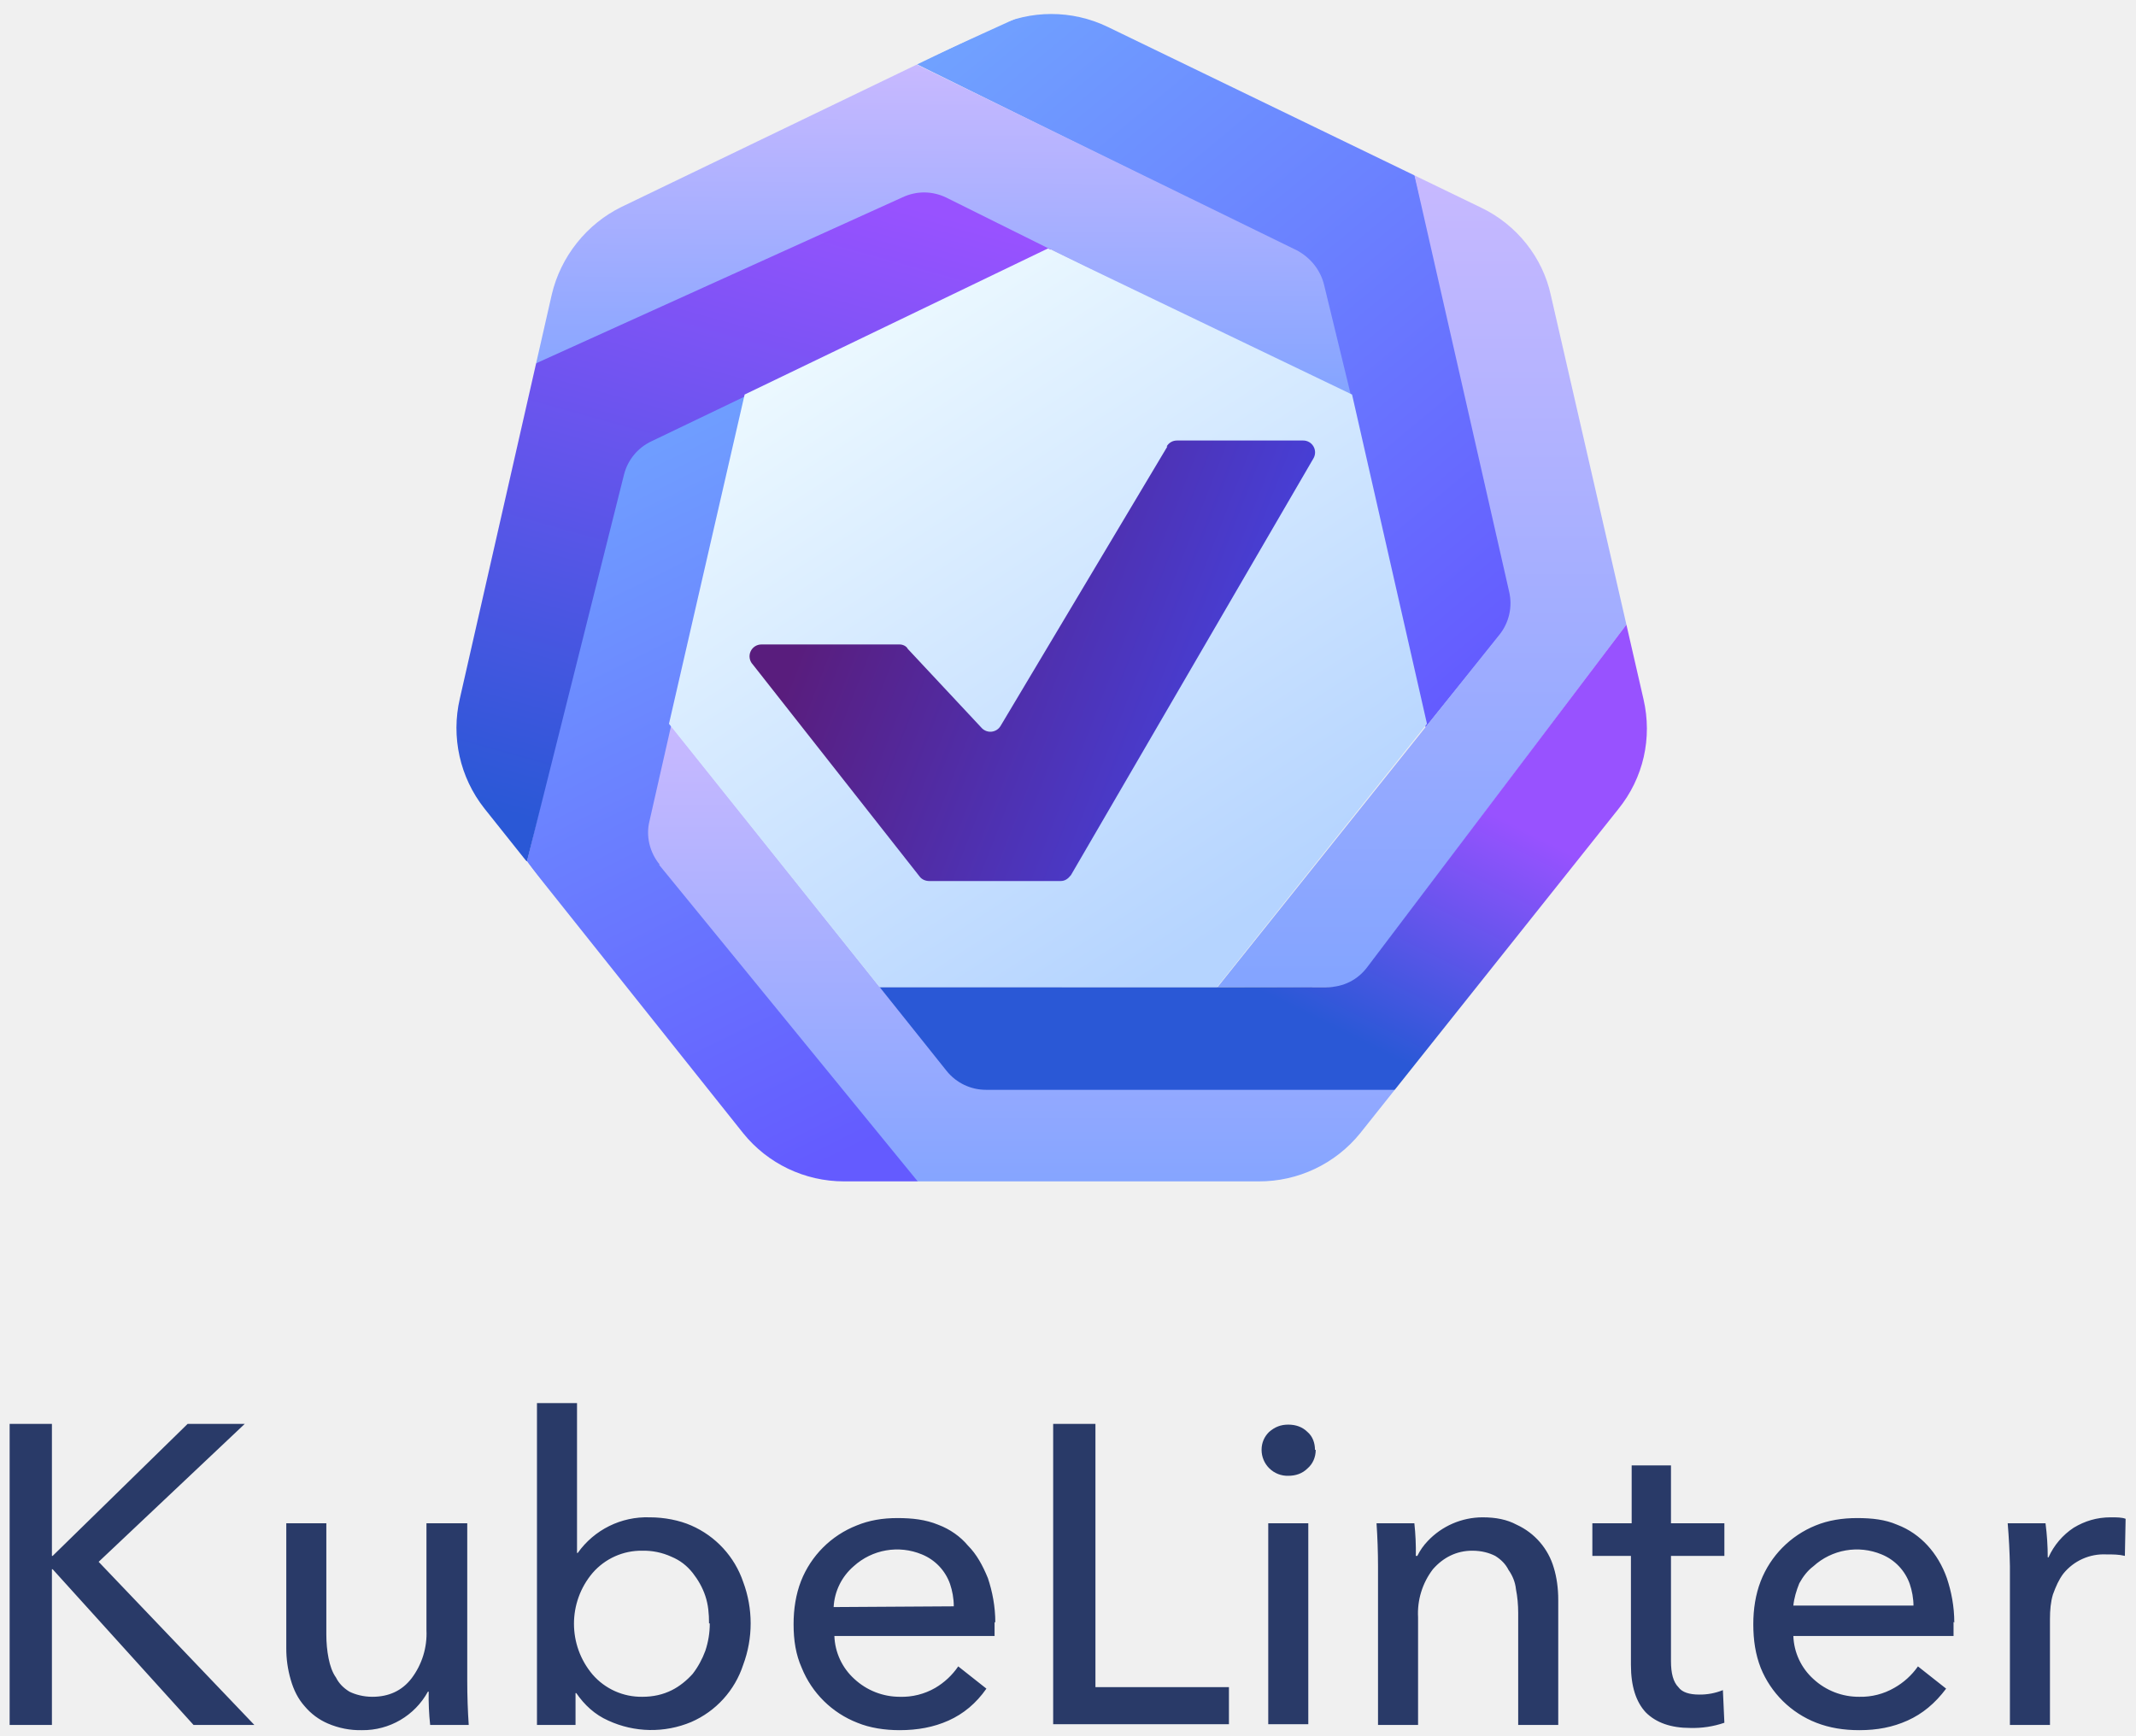
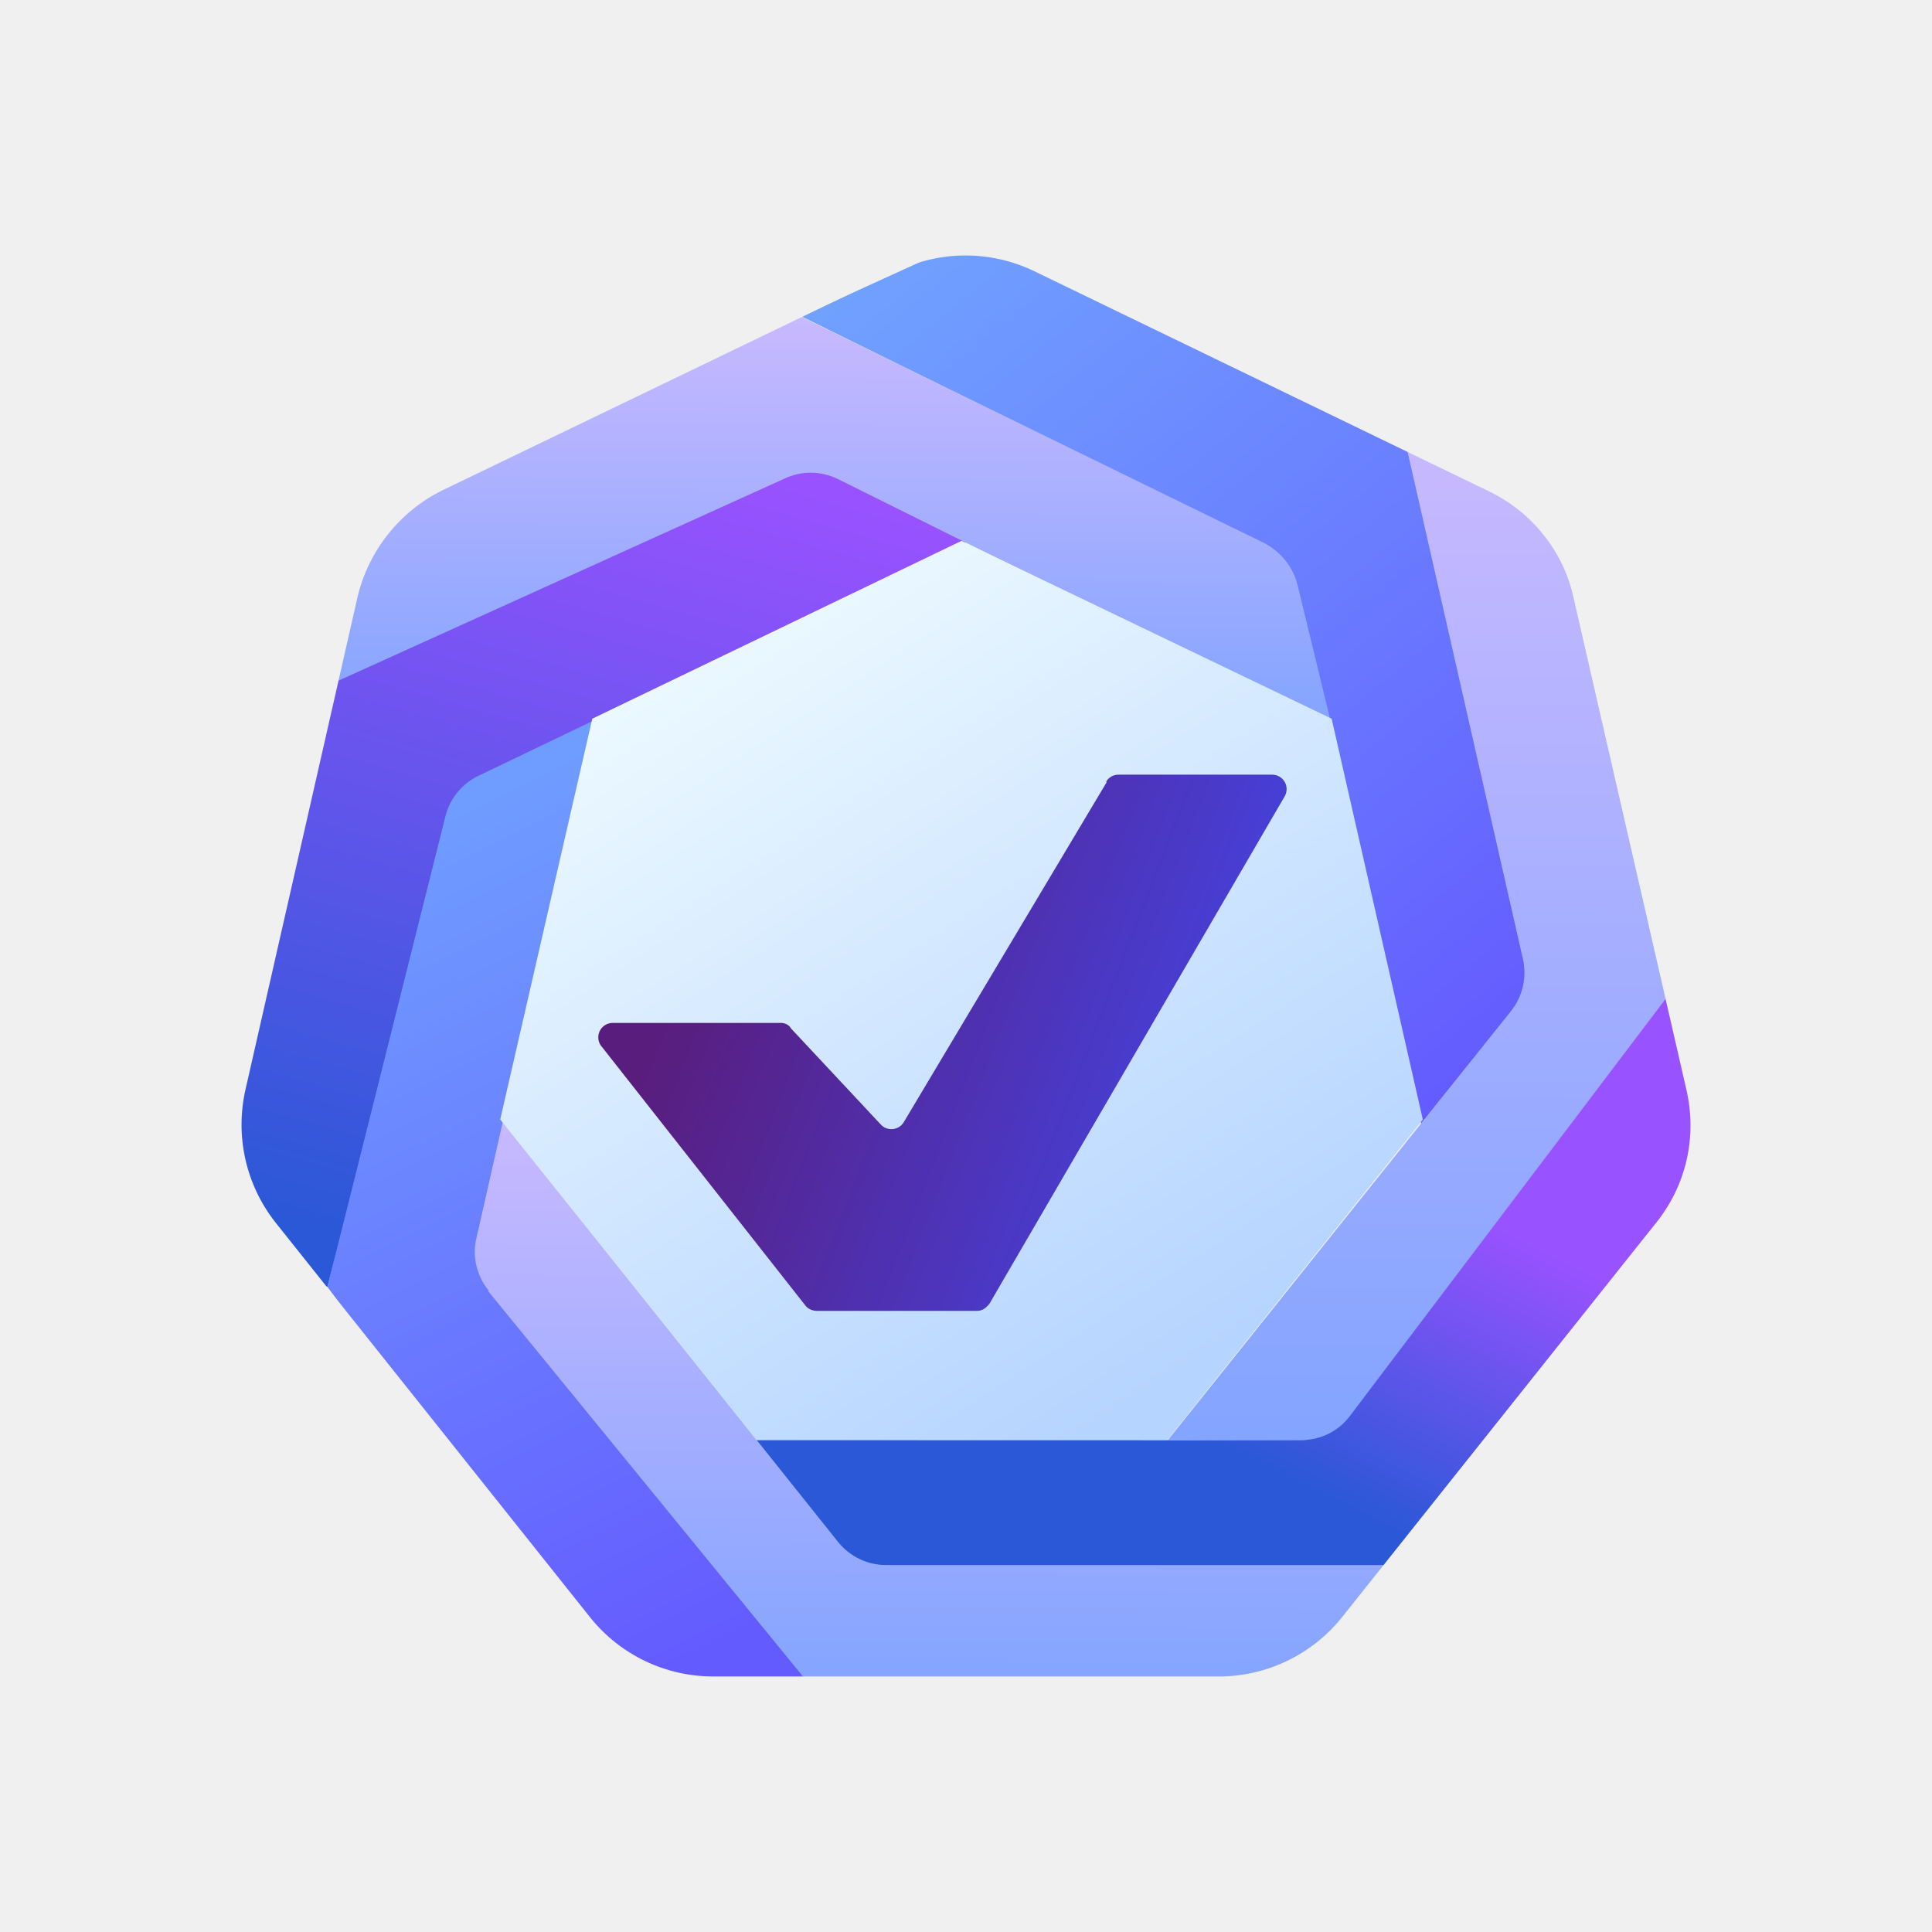
- <svg xmlns="http://www.w3.org/2000/svg" xmlns:xlink="http://www.w3.org/1999/xlink" width="288" height="234">
-   <defs>
-     <linearGradient x1="15.2%" y1="0%" x2="84.8%" y2="100%" id="c">
-       <stop stop-color="#70A1FF" offset="0%" />
-       <stop stop-color="#645BFF" offset="100%" />
+ <svg xmlns="http://www.w3.org/2000/svg" xmlns:xlink="http://www.w3.org/1999/xlink" version="1.1" xml:space="preserve" width="24" height="24" viewBox="0 0 24 24">
+   <defs id="defs18">
+     <linearGradient x1="85.915" y1="1.463" x2="148.199" y2="90.951" id="c" gradientTransform="scale(.91408 1.094)" gradientUnits="userSpaceOnUse">
+       <stop stop-color="#70A1FF" offset="0%" id="stop1" />
+       <stop stop-color="#645BFF" offset="100%" id="stop2" />
    </linearGradient>
-     <linearGradient x1="50%" y1="0%" x2="50%" y2="100%" id="d">
-       <stop stop-color="#C8B9FF" offset="0%" />
-       <stop stop-color="#83A4FF" offset="100%" />
+     <linearGradient x1="191.497" y1="16.331" x2="191.497" y2="94.748" id="d" gradientTransform="scale(.70393 1.4206)" gradientUnits="userSpaceOnUse">
+       <stop stop-color="#C8B9FF" offset="0%" id="stop3" />
+       <stop stop-color="#83A4FF" offset="100%" id="stop4" />
    </linearGradient>
-     <linearGradient x1="68.2%" y1="31.7%" x2="37.7%" y2="68.3%" id="e">
-       <stop stop-color="#9852FF" offset="0%" />
-       <stop stop-color="#2A58D6" offset="100%" />
+     <linearGradient x1="103.426" y1="135.692" x2="78.254" y2="165.899" id="e" gradientTransform="scale(1.28555 .77788)" gradientUnits="userSpaceOnUse">
+       <stop stop-color="#9852FF" offset="0%" id="stop5" />
+       <stop stop-color="#2A58D6" offset="100%" id="stop6" />
    </linearGradient>
-     <linearGradient x1="50%" y1="0%" x2="50%" y2="100%" id="f">
-       <stop stop-color="#C8B9FF" offset="0%" />
-       <stop stop-color="#83A4FF" offset="100%" />
+     <linearGradient x1="63.513" y1="128.278" x2="63.513" y2="209.804" id="f" gradientTransform="scale(1.28793 .77644)" gradientUnits="userSpaceOnUse">
+       <stop stop-color="#C8B9FF" offset="0%" id="stop7" />
+       <stop stop-color="#83A4FF" offset="100%" id="stop8" />
    </linearGradient>
-     <linearGradient x1="37.6%" y1="0%" x2="62.4%" y2="100%" id="g">
-       <stop stop-color="#70A1FF" offset="0%" />
-       <stop stop-color="#645BFF" offset="100%" />
+     <linearGradient x1="48.648" y1="37.937" x2="67.639" y2="114.516" id="g" gradientTransform="scale(.70515 1.41814)" gradientUnits="userSpaceOnUse">
+       <stop stop-color="#70A1FF" offset="0%" id="stop9" />
+       <stop stop-color="#645BFF" offset="100%" id="stop10" />
    </linearGradient>
-     <linearGradient x1="65.3%" y1="0%" x2="39.7%" y2="100%" id="h">
-       <stop stop-color="#9852FF" offset="0%" />
-       <stop stop-color="#2A58D6" offset="100%" />
+     <linearGradient x1="58.27" y1="25.534" x2="35.918" y2="112.847" id="h" gradientTransform="scale(.95633 1.04566)" gradientUnits="userSpaceOnUse">
+       <stop stop-color="#9852FF" offset="0%" id="stop11" />
+       <stop stop-color="#2A58D6" offset="100%" id="stop12" />
    </linearGradient>
-     <linearGradient x1="50%" y1="0%" x2="50%" y2="100%" id="i">
-       <stop stop-color="#C8B9FF" offset="0%" />
-       <stop stop-color="#83A4FF" offset="100%" />
+     <linearGradient x1="44.252" y1="16.177" x2="44.252" y2="86.852" id="i" gradientTransform="scale(1.57056 .63671)" gradientUnits="userSpaceOnUse">
+       <stop stop-color="#C8B9FF" offset="0%" id="stop13" />
+       <stop stop-color="#83A4FF" offset="100%" id="stop14" />
    </linearGradient>
-     <linearGradient x1="22.4%" y1="0%" x2="81%" y2="87.6%" id="k">
-       <stop stop-color="#F1FCFF" offset="0%" />
-       <stop stop-color="#B5D4FF" offset="100%" />
+     <linearGradient x1="54.387" y1="33.934" x2="113.51" y2="122.315" id="k" gradientTransform="scale(1.01297 .9872)" gradientUnits="userSpaceOnUse">
+       <stop stop-color="#F1FCFF" offset="0%" id="stop15" />
+       <stop stop-color="#B5D4FF" offset="100%" id="stop16" />
    </linearGradient>
-     <linearGradient x1="12.5%" y1="34.9%" x2="112.5%" y2="65.1%" id="l">
-       <stop stop-color="#591D7D" offset="0%" />
-       <stop stop-color="#404CF8" offset="100%" />
+     <linearGradient x1="46.419" y1="90.789" x2="113.72" y2="111.114" id="l" gradientTransform="scale(1.13301 .8826)" gradientUnits="userSpaceOnUse">
+       <stop stop-color="#591D7D" offset="0%" id="stop17" />
+       <stop stop-color="#404CF8" offset="100%" id="stop18" />
    </linearGradient>
-     <path d="M91.3 3.6L141.7 28c4.8 2.3 8.3 6.7 9.4 11.8l12.5 54.5c1.2 5.2 0 10.6-3.4 14.8l-34.8 43.7a17.5 17.5 0 01-13.7 6.5H55.8c-5.3 0-10.3-2.4-13.6-6.5L7.3 109A17.5 17.5 0 014 94.2l12.4-54.5c1.2-5.1 4.7-9.5 9.4-11.8L76.2 3.6a17.5 17.5 0 0115.1 0z" id="a" />
-     <path id="j" d="M83.3 33.5l41 19.7 10.1 44.4-28.3 35.5H60.6L32.2 97.6l10.2-44.4z" />
+     <path d="M91.3 3.6 141.7 28c4.8 2.3 8.3 6.7 9.4 11.8l12.5 54.5c1.2 5.2 0 10.6-3.4 14.8l-34.8 43.7a17.5 17.5 0 0 1-13.7 6.5H55.8c-5.3 0-10.3-2.4-13.6-6.5L7.3 109A17.5 17.5 0 0 1 4 94.2l12.4-54.5c1.2-5.1 4.7-9.5 9.4-11.8L76.2 3.6a17.5 17.5 0 0 1 15.1 0z" id="a" />
+     <path id="j" d="m83.3 33.5 41 19.7 10.1 44.4-28.3 35.5H60.6L32.2 97.6l10.2-44.4Z" />
  </defs>
-   <g fill="none" fill-rule="evenodd">
-     <g transform="translate(58)">
+   <g fill="none" fill-rule="evenodd" id="g26">
+     <g transform="translate(2.603 2.962) scale(.11214)" id="g25">
      <mask id="b" fill="#fff">
-         <use xlink:href="#a" />
+         <use xlink:href="#a" id="use18" />
      </mask>
-       <g mask="url(#b)">
-         <path d="M85 1.6l47.9 21.6 15 60.3-12.8 16L121 40c-.4-2-1.7-3.7-3.6-4.6L66.1 10.3 85 1.6z" fill="url(#c)" transform="rotate(.2 547.1 -153.3)" />
-         <path d="M146.3 81.2l-13.4-58 22.3 5.9 7.2 56.1-37 49.4h-18.2L145 87a6.8 6.8 0 001.3-5.8z" fill="url(#d)" transform="rotate(.2 547.1 -153.3)" />
-         <path d="M166.7 103.6l-35 45.6-59.8.2-11.3-14.6 61.3-.2c2.2 0 4.2-1 5.5-2.8l35-46.6 4.3 18.4z" fill="url(#e)" transform="rotate(.2 547.1 -153.3)" />
-         <path d="M76 148.6l58.3-.2-14.6 14.5-55.1-.4-.9-3-34.4-43.7 4-16.2 37.4 46.5a6.8 6.8 0 005.3 2.5z" fill="url(#f)" transform="rotate(.2 547.1 -153.3)" />
-         <path d="M31.8 118.4l36.2 44H46.6L14 118l13.3-56.2 16.3-8-13.1 58.7c-.5 2 0 4.2 1.4 5.9z" fill="url(#g)" transform="rotate(.2 547.1 -153.3)" />
-         <path d="M1.2 104.2l12.8-53 53.4-24.5 17.3 8.4-54.1 26.2a6.8 6.8 0 00-3.7 4.5L14 118l-3.2-1-9.5-12.8z" fill="url(#h)" transform="rotate(.2 547.1 -153.3)" />
-         <path d="M66 10.3l51.6 25c1.8 1 3.1 2.6 3.6 4.6l3.8 15.4-54.8-27c-1.9-.9-4-.9-5.9 0L14 51.3l3.3-18.4 48.8-22.6z" fill="url(#i)" transform="rotate(.2 547.1 -153.3)" />
+       <g mask="url(#b)" id="g24">
+         <path d="m85 1.6 47.9 21.6 15 60.3-12.8 16L121 40c-.4-2-1.7-3.7-3.6-4.6L66.1 10.3Z" fill="url(#c)" transform="rotate(.2 547.1 -153.3)" id="path18" style="fill:url(#c)" />
+         <path d="m146.3 81.2-13.4-58 22.3 5.9 7.2 56.1-37 49.4h-18.2L145 87a6.8 6.8 0 0 0 1.3-5.8z" fill="url(#d)" transform="rotate(.2 547.1 -153.3)" id="path19" style="fill:url(#d)" />
+         <path d="m166.7 103.6-35 45.6-59.8.2-11.3-14.6 61.3-.2c2.2 0 4.2-1 5.5-2.8l35-46.6z" fill="url(#e)" transform="rotate(.2 547.1 -153.3)" id="path20" style="fill:url(#e)" />
+         <path d="m76 148.6 58.3-.2-14.6 14.5-55.1-.4-.9-3-34.4-43.7 4-16.2 37.4 46.5a6.8 6.8 0 0 0 5.3 2.5z" fill="url(#f)" transform="rotate(.2 547.1 -153.3)" id="path21" style="fill:url(#f)" />
+         <path d="m31.8 118.4 36.2 44H46.6L14 118l13.3-56.2 16.3-8-13.1 58.7c-.5 2 0 4.2 1.4 5.9z" fill="url(#g)" transform="rotate(.2 547.1 -153.3)" id="path22" style="fill:url(#g)" />
+         <path d="m1.2 104.2 12.8-53 53.4-24.5 17.3 8.4-54.1 26.2a6.8 6.8 0 0 0-3.7 4.5L14 118l-3.2-1-9.5-12.8Z" fill="url(#h)" transform="rotate(.2 547.1 -153.3)" id="path23" style="fill:url(#h)" />
+         <path d="m66 10.3 51.6 25c1.8 1 3.1 2.6 3.6 4.6l3.8 15.4-54.8-27c-1.9-.9-4-.9-5.9 0L14 51.3l3.3-18.4 48.8-22.6Z" fill="url(#i)" transform="rotate(.2 547.1 -153.3)" id="path24" style="fill:url(#i)" />
      </g>
      <mask id="m" fill="#fff">
-         <use xlink:href="#j" />
+         <use xlink:href="#j" id="use24" />
      </mask>
-       <use fill="url(#k)" xlink:href="#j" />
-       <path d="M99.4 60.2L76.9 97.9a1.6 1.6 0 01-2.5.3l-10-10.7c-.2-.4-.7-.6-1.1-.6H44.7a1.6 1.6 0 00-1.2 2.7L66 118.2c.3.4.8.6 1.3.6H85c.6 0 1-.3 1.4-.8l32.7-56.2a1.6 1.6 0 00-1.4-2.4h-17c-.6 0-1.1.3-1.4.8z" fill="url(#l)" mask="url(#m)" />
+       <use fill="url(#k)" xlink:href="#j" id="use25" style="fill:url(#k)" />
+       <path d="M99.4 60.2 76.9 97.9a1.6 1.6 0 0 1-2.5.3l-10-10.7c-.2-.4-.7-.6-1.1-.6H44.7a1.6 1.6 0 0 0-1.2 2.7L66 118.2c.3.4.8.6 1.3.6H85c.6 0 1-.3 1.4-.8l32.7-56.2a1.6 1.6 0 0 0-1.4-2.4h-17c-.6 0-1.1.3-1.4.8z" fill="url(#l)" mask="url(#m)" id="path25" style="fill:url(#l)" />
    </g>
-     <path d="M7 209.8h.1L25.3 192H33l-19.7 18.6 21 22h-8.2l-19-21H7v21H1.3V192H7v18zm51 22.8a35.5 35.5 0 01-.2-4.5h-.1a10 10 0 01-8.9 5.2 11 11 0 01-4.6-.9 8.4 8.4 0 01-3.1-2.3c-.9-1-1.5-2.2-1.9-3.6a15 15 0 01-.6-4.3v-16.8H44v15c0 1.1.1 2.2.3 3.2.2 1 .5 1.9 1 2.6.4.8 1 1.4 1.8 1.9.8.4 1.9.7 3.1.7 2.2 0 4-.8 5.3-2.5a10 10 0 002-6.5v-14.4H63v21.3a87.8 87.8 0 00.2 5.9h-5zm19.6-4.3v4.3h-5.2v-43.4h5.4v20.2h.1a11.4 11.4 0 019.7-4.8c2 0 4 .4 5.6 1.1a12.8 12.8 0 017 7.6 16 16 0 010 11.2 12.7 12.7 0 01-7 7.7A13.9 13.9 0 0182 232c-1.8-.8-3.2-2.1-4.3-3.7h-.1zm18-9.4c0-1.3-.1-2.5-.5-3.7-.4-1.2-1-2.2-1.7-3.1-.8-1-1.7-1.7-2.9-2.2a9 9 0 00-3.9-.8 8.7 8.7 0 00-6.7 3 10.6 10.6 0 000 13.7 8.7 8.7 0 006.7 3c1.5 0 2.8-.3 4-.9 1-.5 2-1.3 2.8-2.2.7-.9 1.3-2 1.7-3.1.4-1.2.6-2.4.6-3.7zm33-2.3c0-1.1-.2-2.1-.5-3a6.7 6.7 0 00-3.8-4 8.7 8.7 0 00-9.2 1.6 7.8 7.8 0 00-2.7 5.5l16.3-.1zm5.5 2.1v1.9h-21.6a8.2 8.2 0 002.7 5.8 9 9 0 006.1 2.4 9 9 0 004.8-1.2 9.7 9.7 0 003.1-2.9l3.8 3c-1.4 2-3.1 3.4-5.1 4.3-2 .9-4.2 1.3-6.6 1.3-2 0-4-.3-5.7-1a13.3 13.3 0 01-7.5-7.4c-.8-1.8-1.1-3.7-1.1-5.9 0-2 .3-4 1-5.8a13.3 13.3 0 017.5-7.5c1.7-.7 3.5-1 5.5-1s3.8.2 5.5.9c1.6.6 3 1.6 4 2.8 1.2 1.2 2 2.7 2.7 4.4.6 1.8 1 3.8 1 6zm13.5 8.8h18.1v5H142V192h5.7v35.6zm28.8 5H171v-27.1h5.4v27.2zm1-37c0 1-.4 1.9-1.1 2.5-.7.7-1.6 1-2.6 1a3.5 3.5 0 01-3.6-3.5c0-1 .4-1.8 1-2.4.8-.7 1.6-1 2.6-1s1.9.3 2.6 1c.7.6 1 1.5 1 2.4zm13.3 9.9a35.5 35.5 0 01.2 4.4h.2a8 8 0 011.4-2 10.2 10.2 0 017.4-3.2c1.8 0 3.3.3 4.6 1a9.2 9.2 0 015 5.8c.4 1.3.6 2.8.6 4.3v16.9h-5.4v-15.1c0-1.1-.1-2.2-.3-3.2-.1-1-.5-1.9-1-2.6-.4-.8-1-1.4-1.8-1.9-.8-.4-1.8-.7-3.1-.7-2.1 0-3.9.9-5.3 2.5a9.8 9.8 0 00-2 6.5v14.5h-5.4v-21.4a87.8 87.8 0 00-.2-5.8h5zm41.8 4.4h-7.2V224c0 1.6.3 2.8 1 3.5.5.7 1.5 1 2.8 1a8.2 8.2 0 003.2-.6l.2 4.4a13 13 0 01-4.6.7c-2.6 0-4.6-.7-6-2.1-1.3-1.4-2-3.5-2-6.4v-14.7h-5.2v-4.4h5.3v-7.8h5.3v7.8h7.2v4.4zm25.5 6.8c0-1.1-.2-2.1-.5-3a6.7 6.7 0 00-3.8-4 8.7 8.7 0 00-9.2 1.6c-.8.6-1.4 1.4-1.9 2.3-.4 1-.7 2-.8 3H258zm5.4 2.1v1.9h-21.6a8.2 8.2 0 002.7 5.8 9 9 0 006.2 2.4 9 9 0 004.7-1.2 9.7 9.7 0 003.2-2.9l3.8 3c-1.5 2-3.2 3.4-5.2 4.3-2 .9-4.1 1.3-6.5 1.3-2.1 0-4-.3-5.8-1a13.3 13.3 0 01-7.5-7.4c-.7-1.8-1-3.7-1-5.9 0-2 .3-4 1-5.8a13.3 13.3 0 017.4-7.5c1.7-.7 3.6-1 5.6-1 2 0 3.8.2 5.4.9 1.6.6 3 1.6 4.1 2.8 1.1 1.2 2 2.7 2.6 4.4.6 1.8 1 3.8 1 6zm7.6-7.5a87.8 87.8 0 00-.3-5.8h5.1a35.5 35.5 0 01.3 4.6h.1a9.4 9.4 0 013.4-4c1.5-.9 3.1-1.4 5-1.4.8 0 1.5 0 2 .2l-.1 5c-.8-.2-1.6-.2-2.5-.2a7 7 0 00-5.8 2.6c-.6.8-1 1.7-1.4 2.8-.3 1-.4 2.1-.4 3.3v14.3H271v-21.4z" fill="#293A68" fill-rule="nonzero" />
  </g>
</svg>
